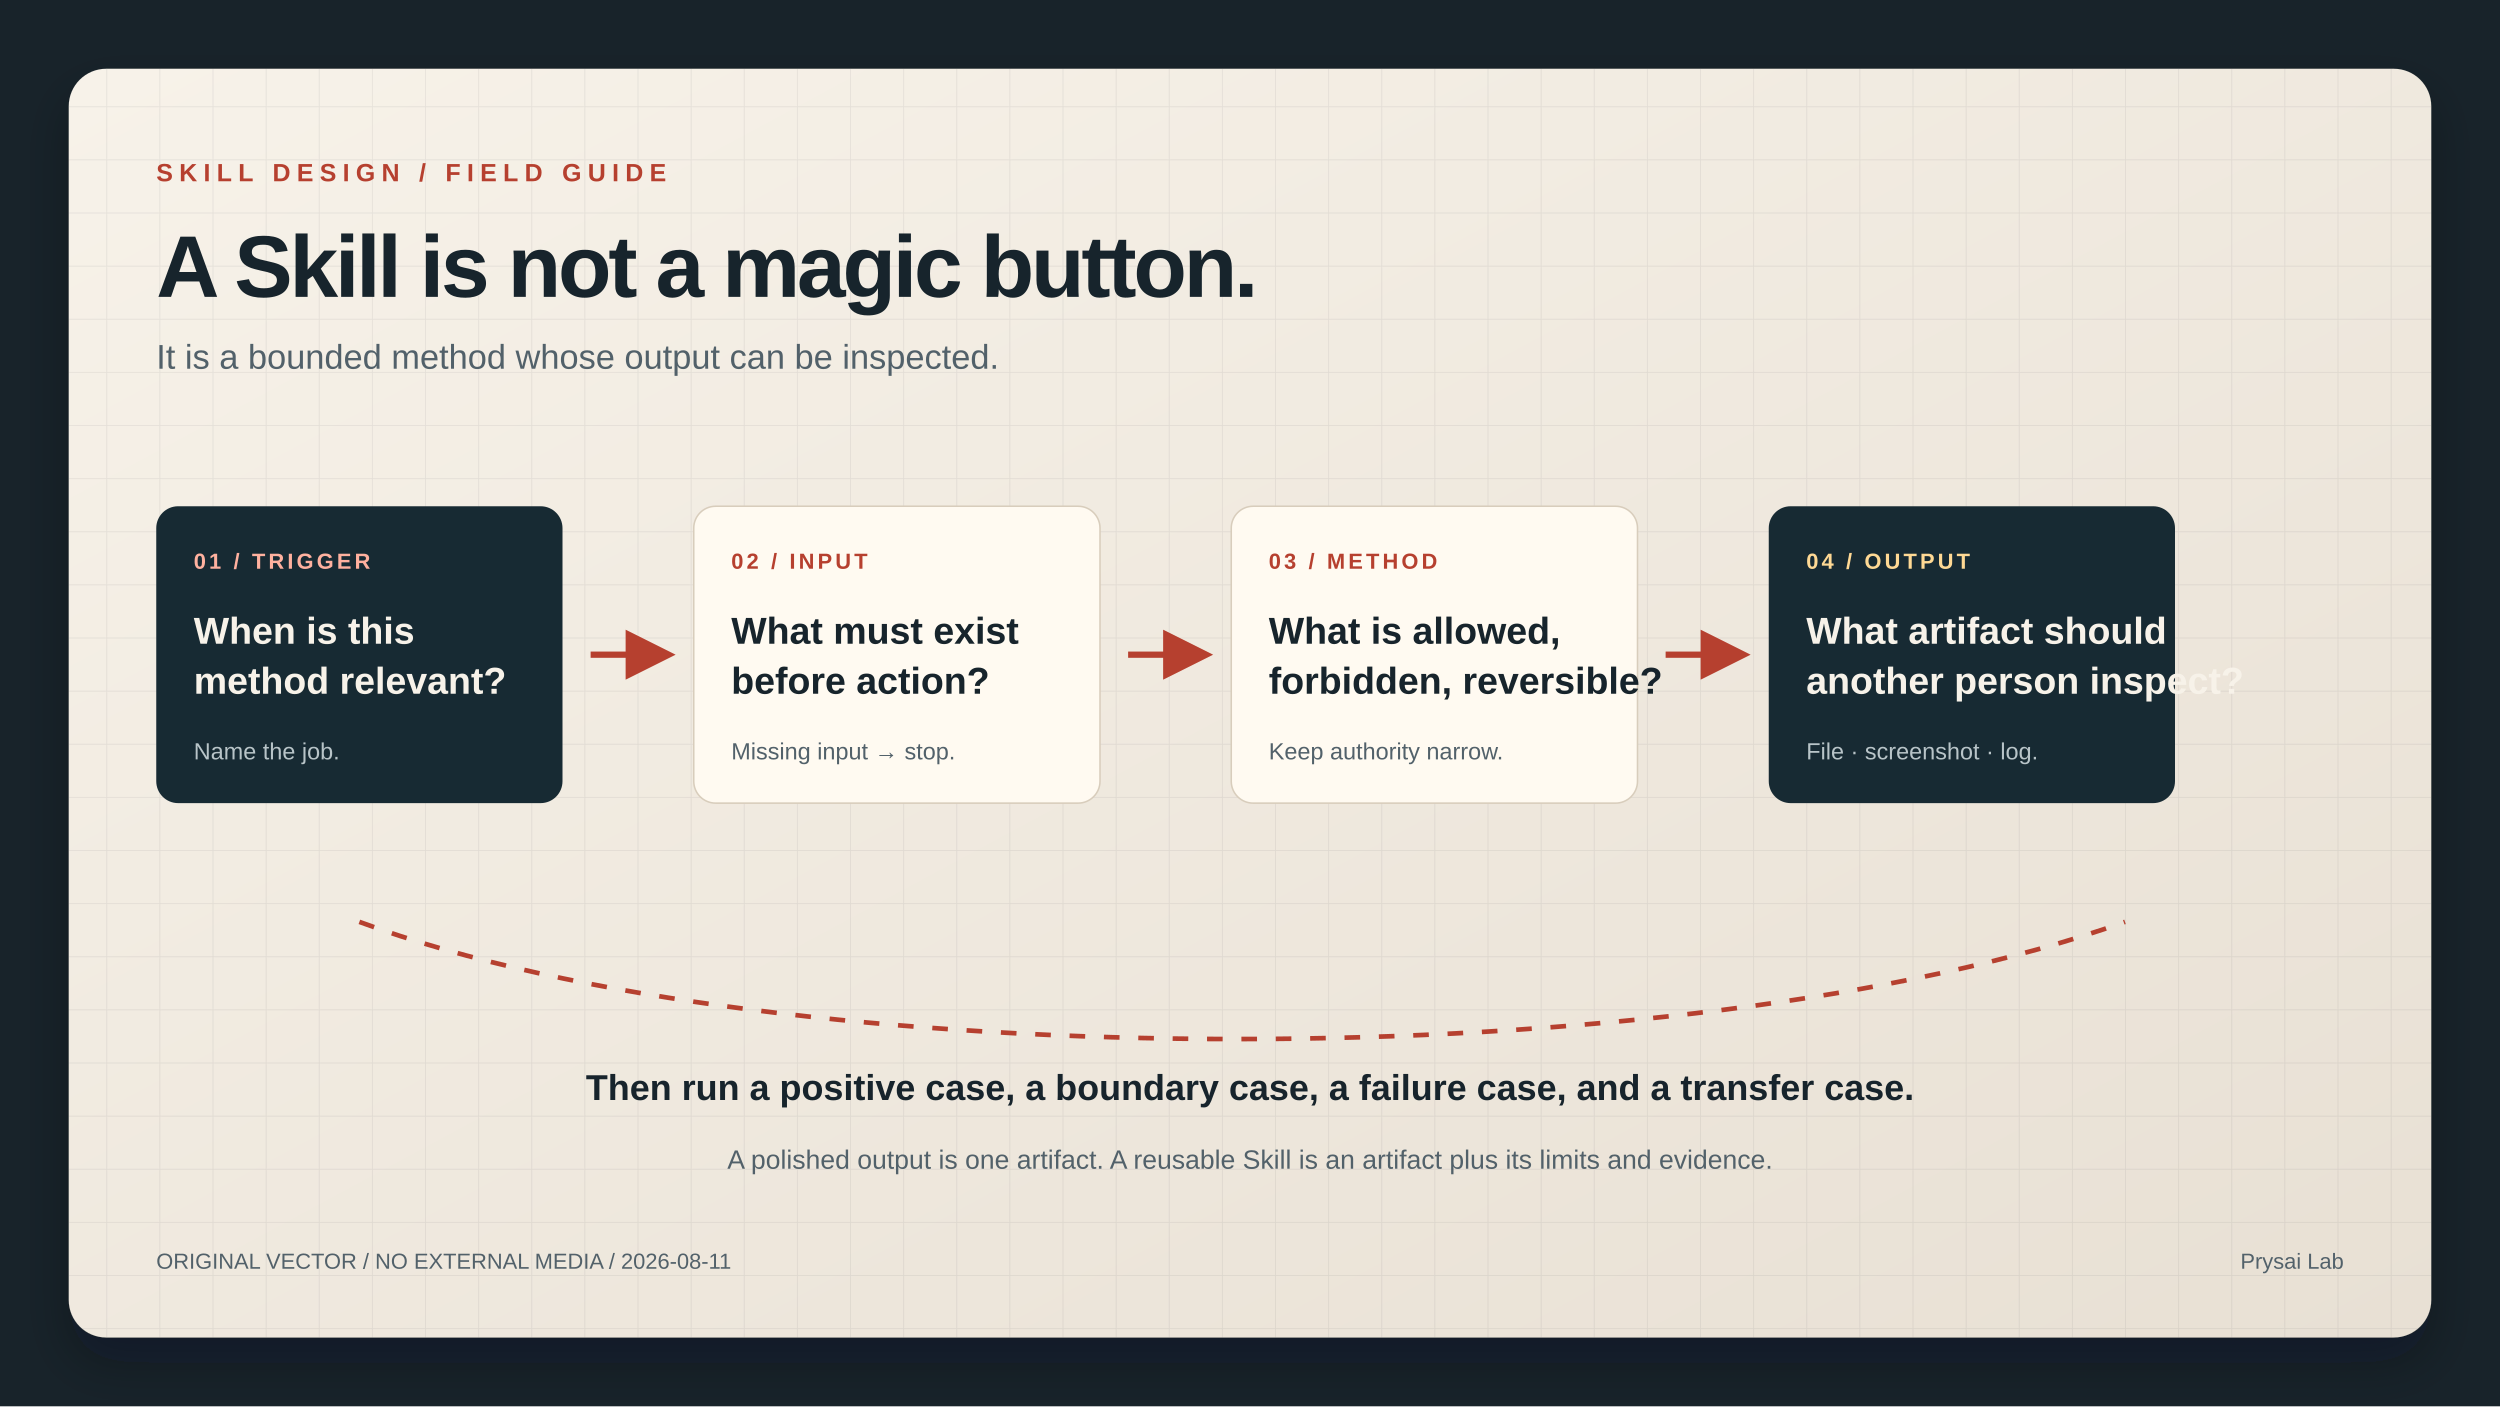
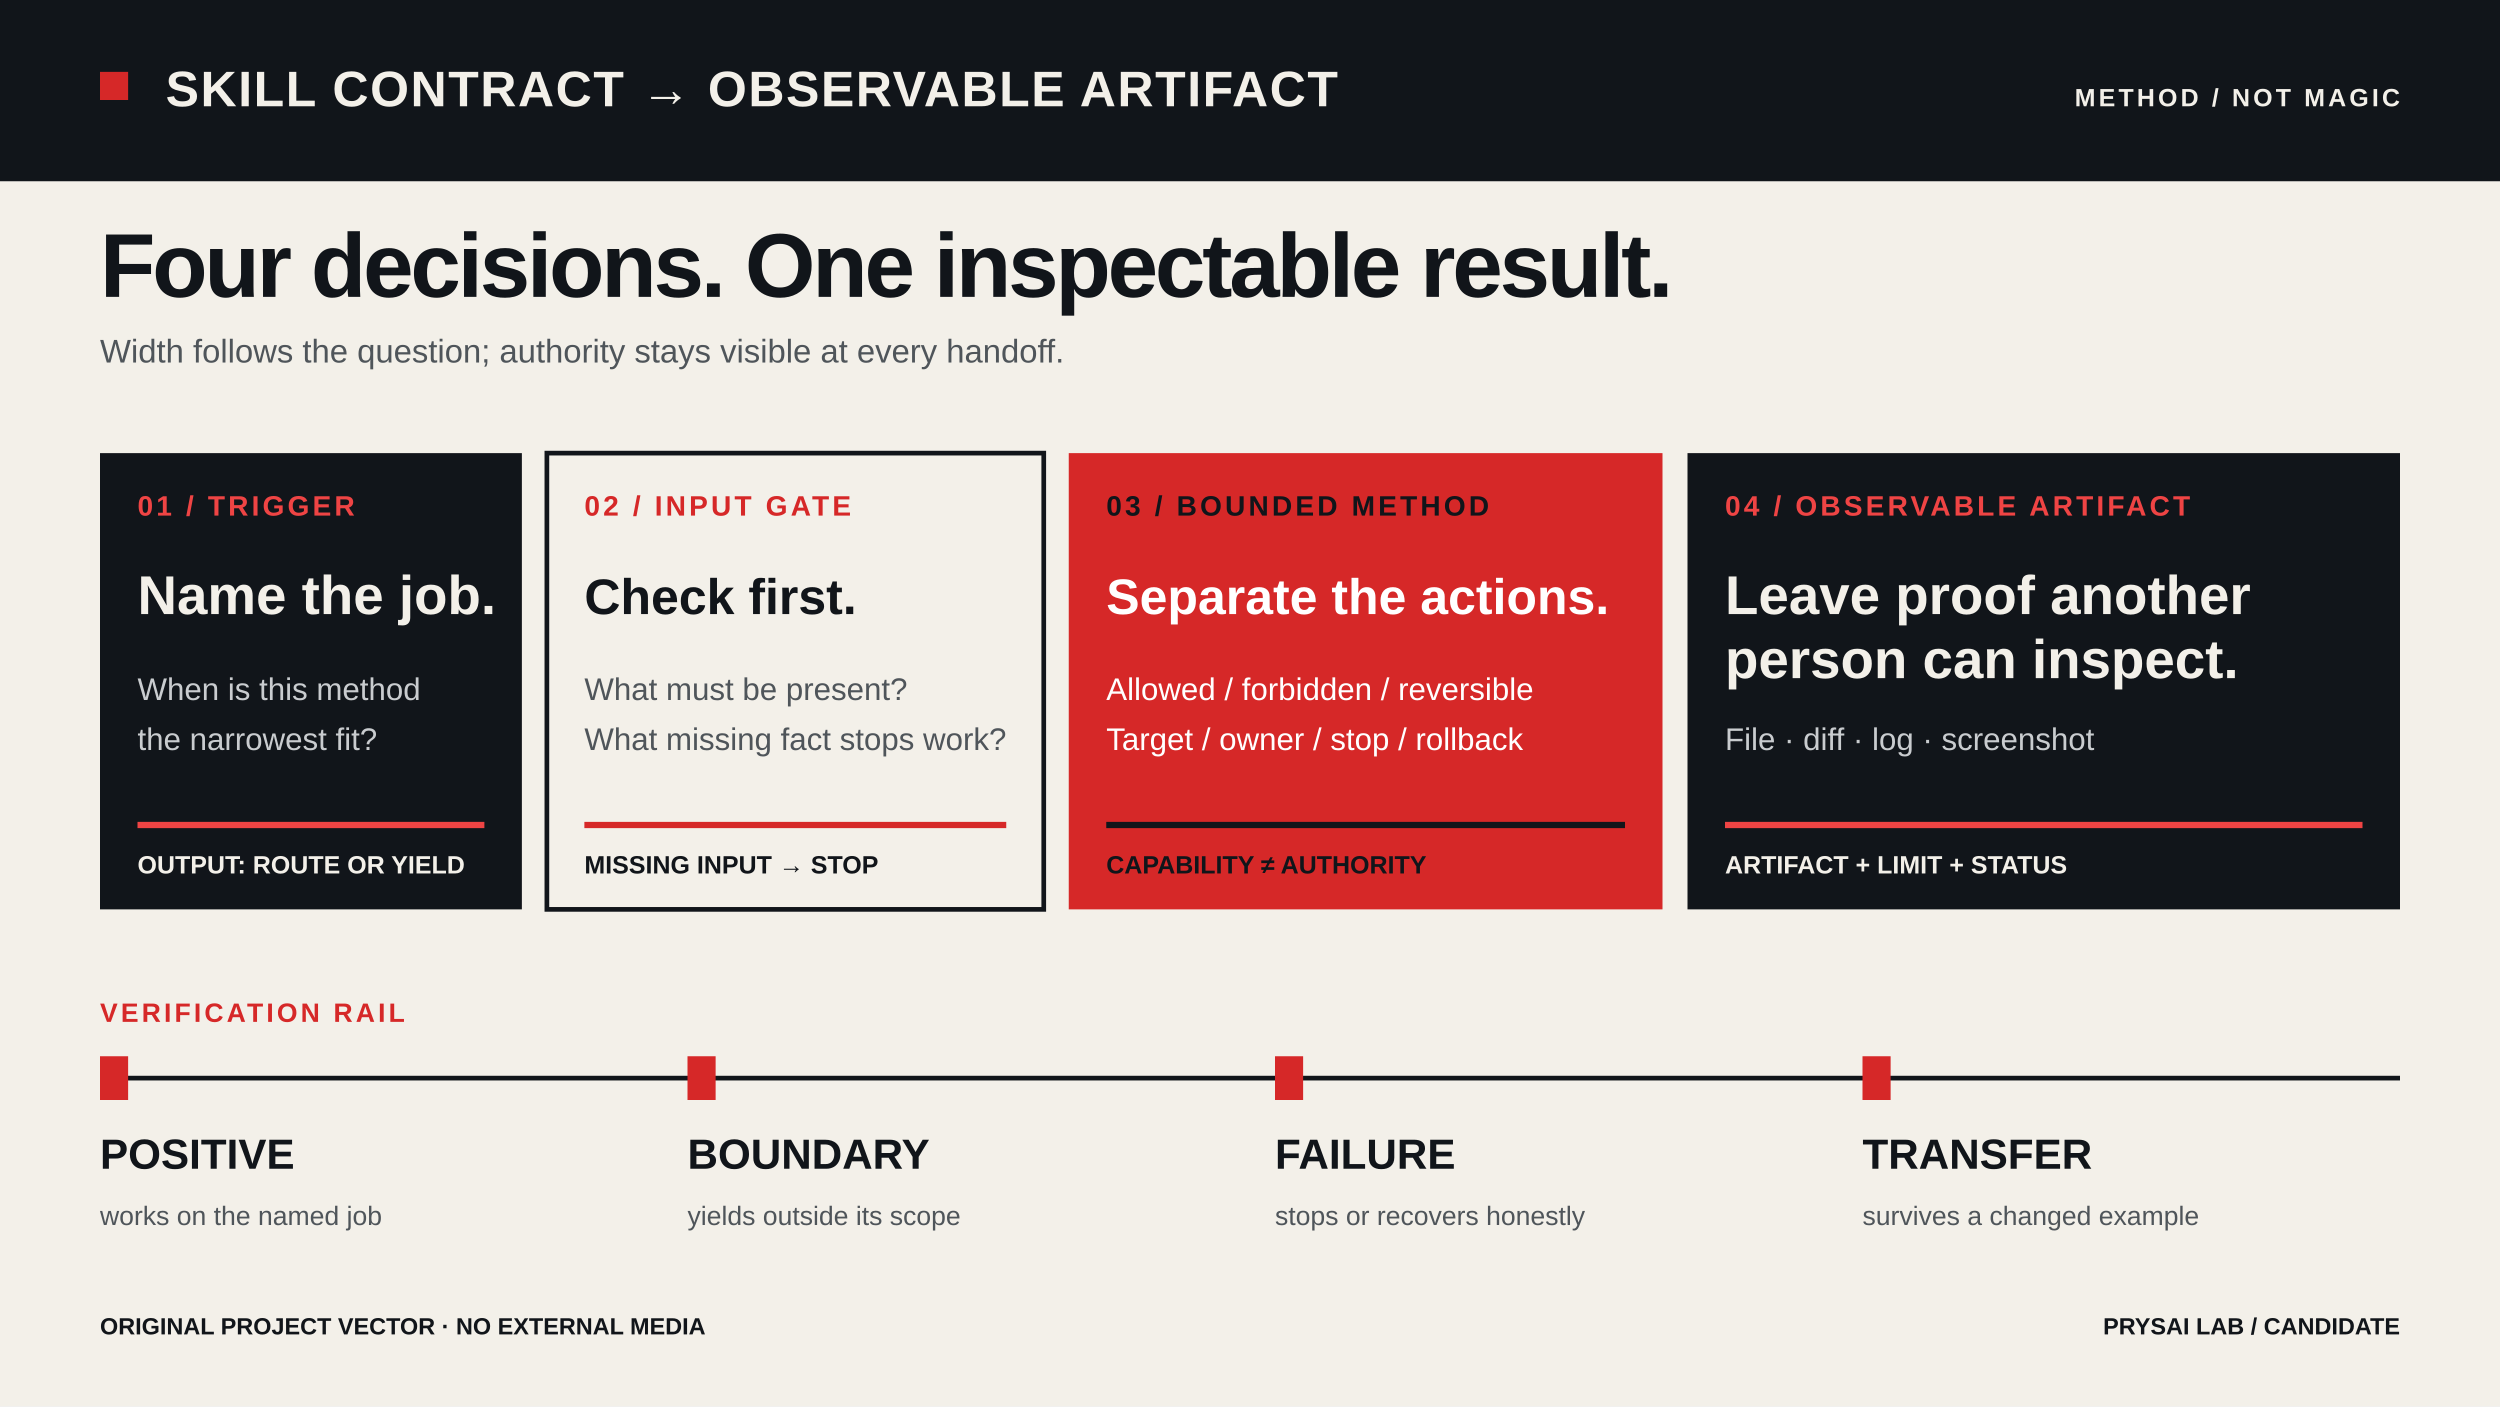
<svg xmlns="http://www.w3.org/2000/svg" viewBox="0 0 1600 900" role="img" aria-labelledby="title desc">
-   <defs>
-     <linearGradient id="paper" x1="0" y1="0" x2="1" y2="1">
-       <stop offset="0" stop-color="#f7f2e9" />
-       <stop offset="1" stop-color="#e8e0d4" />
-     </linearGradient>
-     <pattern id="rule" width="34" height="34" patternUnits="userSpaceOnUse">
-       <path d="M34 0H0V34" fill="none" stroke="#22313a" stroke-opacity=".08" />
-     </pattern>
-     <filter id="shadow" x="-20%" y="-20%" width="140%" height="140%">
-       <feDropShadow dx="0" dy="16" stdDeviation="16" flood-color="#071016" flood-opacity=".28" />
-     </filter>
-   </defs>
-   <rect width="1600" height="900" fill="#18232a" />
-   <rect x="44" y="44" width="1512" height="812" rx="24" fill="url(#paper)" filter="url(#shadow)" />
-   <rect x="44" y="44" width="1512" height="812" rx="24" fill="url(#rule)" />
+   <rect width="1600" height="900" fill="#f3f0e9" />
+   <rect width="1600" height="116" fill="#11151a" />
+   <rect x="64" y="46" width="18" height="18" fill="#d62828" />
  <g font-family="Arial, Helvetica, sans-serif">
-     <text x="100" y="116" font-size="16" font-weight="700" letter-spacing="4" fill="#b6402f">SKILL DESIGN / FIELD GUIDE</text>
-     <text x="100" y="190" font-size="56" font-weight="800" letter-spacing="-2" fill="#17242c">A Skill is not a magic button.</text>
-     <text x="100" y="236" font-size="22" fill="#52616a">It is a bounded method whose output can be inspected.</text>
+     <text x="106" y="68" fill="#f3f0e9" font-size="32" font-weight="700" letter-spacing="1">SKILL CONTRACT → OBSERVABLE ARTIFACT</text>
+     <text x="1536" y="68" fill="#f3f0e9" font-size="16" font-weight="700" text-anchor="end" letter-spacing="2">METHOD / NOT MAGIC</text>
+     <text x="64" y="190" fill="#11151a" font-size="58" font-weight="800" letter-spacing="-2">Four decisions. One inspectable result.</text>
+     <text x="64" y="232" fill="#4f555a" font-size="21">Width follows the question; authority stays visible at every handoff.</text>
+     <rect x="64" y="290" width="270" height="292" fill="#11151a" />
+     <text x="88" y="330" fill="#ef4444" font-size="18" font-weight="700" letter-spacing="2">01 / TRIGGER</text>
+     <text x="88" y="393" fill="#f3f0e9" font-size="35" font-weight="700">Name the job.</text>
+     <text x="88" y="448" fill="#c9cccf" font-size="20">When is this method</text>
+     <text x="88" y="480" fill="#c9cccf" font-size="20">the narrowest fit?</text>
+     <line x1="88" y1="528" x2="310" y2="528" stroke="#ef4444" stroke-width="4" />
+     <text x="88" y="559" fill="#f3f0e9" font-size="16" font-weight="700">OUTPUT: ROUTE OR YIELD</text>
+     <rect x="350" y="290" width="318" height="292" fill="#f3f0e9" stroke="#11151a" stroke-width="3" />
+     <text x="374" y="330" fill="#d62828" font-size="18" font-weight="700" letter-spacing="2">02 / INPUT GATE</text>
+     <text x="374" y="393" fill="#11151a" font-size="32" font-weight="700">Check first.</text>
+     <text x="374" y="448" fill="#4f555a" font-size="20">What must be present?</text>
+     <text x="374" y="480" fill="#4f555a" font-size="20">What missing fact stops work?</text>
+     <line x1="374" y1="528" x2="644" y2="528" stroke="#d62828" stroke-width="4" />
+     <text x="374" y="559" fill="#11151a" font-size="16" font-weight="700">MISSING INPUT → STOP</text>
+     <rect x="684" y="290" width="380" height="292" fill="#d62828" />
+     <text x="708" y="330" fill="#11151a" font-size="18" font-weight="700" letter-spacing="2">03 / BOUNDED METHOD</text>
+     <text x="708" y="393" fill="#ffffff" font-size="32" font-weight="700">Separate the actions.</text>
+     <text x="708" y="448" fill="#ffffff" font-size="20">Allowed / forbidden / reversible</text>
+     <text x="708" y="480" fill="#ffffff" font-size="20">Target / owner / stop / rollback</text>
+     <line x1="708" y1="528" x2="1040" y2="528" stroke="#11151a" stroke-width="4" />
+     <text x="708" y="559" fill="#11151a" font-size="16" font-weight="700">CAPABILITY ≠ AUTHORITY</text>
+     <rect x="1080" y="290" width="456" height="292" fill="#11151a" />
+     <text x="1104" y="330" fill="#ef4444" font-size="18" font-weight="700" letter-spacing="2">04 / OBSERVABLE ARTIFACT</text>
+     <text x="1104" y="393" fill="#f3f0e9" font-size="35" font-weight="700">Leave proof another</text>
+     <text x="1104" y="434" fill="#f3f0e9" font-size="35" font-weight="700">person can inspect.</text>
+     <text x="1104" y="480" fill="#c9cccf" font-size="20">File · diff · log · screenshot</text>
+     <line x1="1104" y1="528" x2="1512" y2="528" stroke="#ef4444" stroke-width="4" />
+     <text x="1104" y="559" fill="#f3f0e9" font-size="16" font-weight="700">ARTIFACT + LIMIT + STATUS</text>
+     <text x="64" y="654" fill="#d62828" font-size="17" font-weight="700" letter-spacing="2">VERIFICATION RAIL</text>
+     <line x1="64" y1="690" x2="1536" y2="690" stroke="#11151a" stroke-width="3" />
+     <rect x="64" y="676" width="18" height="28" fill="#d62828" />
+     <rect x="440" y="676" width="18" height="28" fill="#d62828" />
+     <rect x="816" y="676" width="18" height="28" fill="#d62828" />
+     <rect x="1192" y="676" width="18" height="28" fill="#d62828" />
+     <text x="64" y="748" fill="#11151a" font-size="27" font-weight="700">POSITIVE</text>
+     <text x="440" y="748" fill="#11151a" font-size="27" font-weight="700">BOUNDARY</text>
+     <text x="816" y="748" fill="#11151a" font-size="27" font-weight="700">FAILURE</text>
+     <text x="1192" y="748" fill="#11151a" font-size="27" font-weight="700">TRANSFER</text>
+     <text x="64" y="784" fill="#4f555a" font-size="17">works on the named job</text>
+     <text x="440" y="784" fill="#4f555a" font-size="17">yields outside its scope</text>
+     <text x="816" y="784" fill="#4f555a" font-size="17">stops or recovers honestly</text>
+     <text x="1192" y="784" fill="#4f555a" font-size="17">survives a changed example</text>
+     <text x="64" y="854" fill="#11151a" font-size="15" font-weight="700">ORIGINAL PROJECT VECTOR · NO EXTERNAL MEDIA</text>
+     <text x="1536" y="854" fill="#11151a" font-size="15" font-weight="700" text-anchor="end">PRYSAI LAB / CANDIDATE</text>
  </g>
-   <g transform="translate(100 324)" font-family="Arial, Helvetica, sans-serif">
-     <g>
-       <rect width="260" height="190" rx="14" fill="#172a33" />
-       <text x="24" y="40" font-size="14" font-weight="700" letter-spacing="2" fill="#ffb19f">01 / TRIGGER</text>
-       <text x="24" y="88" font-size="24" font-weight="700" fill="#f7f2e9">When is this</text>
-       <text x="24" y="120" font-size="24" font-weight="700" fill="#f7f2e9">method relevant?</text>
-       <text x="24" y="162" font-size="15" fill="#b8c4c8">Name the job.</text>
-     </g>
-     <path d="M278 95H326" stroke="#b6402f" stroke-width="4" marker-end="url(#a)" />
-     <g transform="translate(344)">
-       <rect width="260" height="190" rx="14" fill="#fffaf1" stroke="#d8cdbc" />
-       <text x="24" y="40" font-size="14" font-weight="700" letter-spacing="2" fill="#b6402f">02 / INPUT</text>
-       <text x="24" y="88" font-size="24" font-weight="700" fill="#17242c">What must exist</text>
-       <text x="24" y="120" font-size="24" font-weight="700" fill="#17242c">before action?</text>
-       <text x="24" y="162" font-size="15" fill="#52616a">Missing input → stop.</text>
-     </g>
-     <path d="M622 95H670" stroke="#b6402f" stroke-width="4" marker-end="url(#a)" />
-     <g transform="translate(688)">
-       <rect width="260" height="190" rx="14" fill="#fffaf1" stroke="#d8cdbc" />
-       <text x="24" y="40" font-size="14" font-weight="700" letter-spacing="2" fill="#b6402f">03 / METHOD</text>
-       <text x="24" y="88" font-size="24" font-weight="700" fill="#17242c">What is allowed,</text>
-       <text x="24" y="120" font-size="24" font-weight="700" fill="#17242c">forbidden, reversible?</text>
-       <text x="24" y="162" font-size="15" fill="#52616a">Keep authority narrow.</text>
-     </g>
-     <path d="M966 95H1014" stroke="#b6402f" stroke-width="4" marker-end="url(#a)" />
-     <g transform="translate(1032)">
-       <rect width="260" height="190" rx="14" fill="#172a33" />
-       <text x="24" y="40" font-size="14" font-weight="700" letter-spacing="2" fill="#ffd994">04 / OUTPUT</text>
-       <text x="24" y="88" font-size="24" font-weight="700" fill="#f7f2e9">What artifact should</text>
-       <text x="24" y="120" font-size="24" font-weight="700" fill="#f7f2e9">another person inspect?</text>
-       <text x="24" y="162" font-size="15" fill="#b8c4c8">File · screenshot · log.</text>
-     </g>
-   </g>
-   <path d="M230 590C500 690 1080 690 1360 590" fill="none" stroke="#b6402f" stroke-width="3" stroke-dasharray="10 12" />
-   <g font-family="Arial, Helvetica, sans-serif">
-     <text x="800" y="704" text-anchor="middle" font-size="23" font-weight="700" fill="#17242c">Then run a positive case, a boundary case, a failure case, and a transfer case.</text>
-     <text x="800" y="748" text-anchor="middle" font-size="17" fill="#52616a">A polished output is one artifact. A reusable Skill is an artifact plus its limits and evidence.</text>
-   </g>
-   <g font-family="Arial, Helvetica, sans-serif" fill="#52616a" font-size="14">
-     <text x="100" y="812">ORIGINAL VECTOR / NO EXTERNAL MEDIA / 2026-08-11</text>
-     <text x="1500" y="812" text-anchor="end">Prysai Lab</text>
-   </g>
-   <defs>
-     <marker id="a" viewBox="0 0 10 10" refX="8" refY="5" markerWidth="8" markerHeight="8" orient="auto-start-reverse">
-       <path d="M0 0L10 5L0 10z" fill="#b6402f" />
-     </marker>
-   </defs>
</svg>
